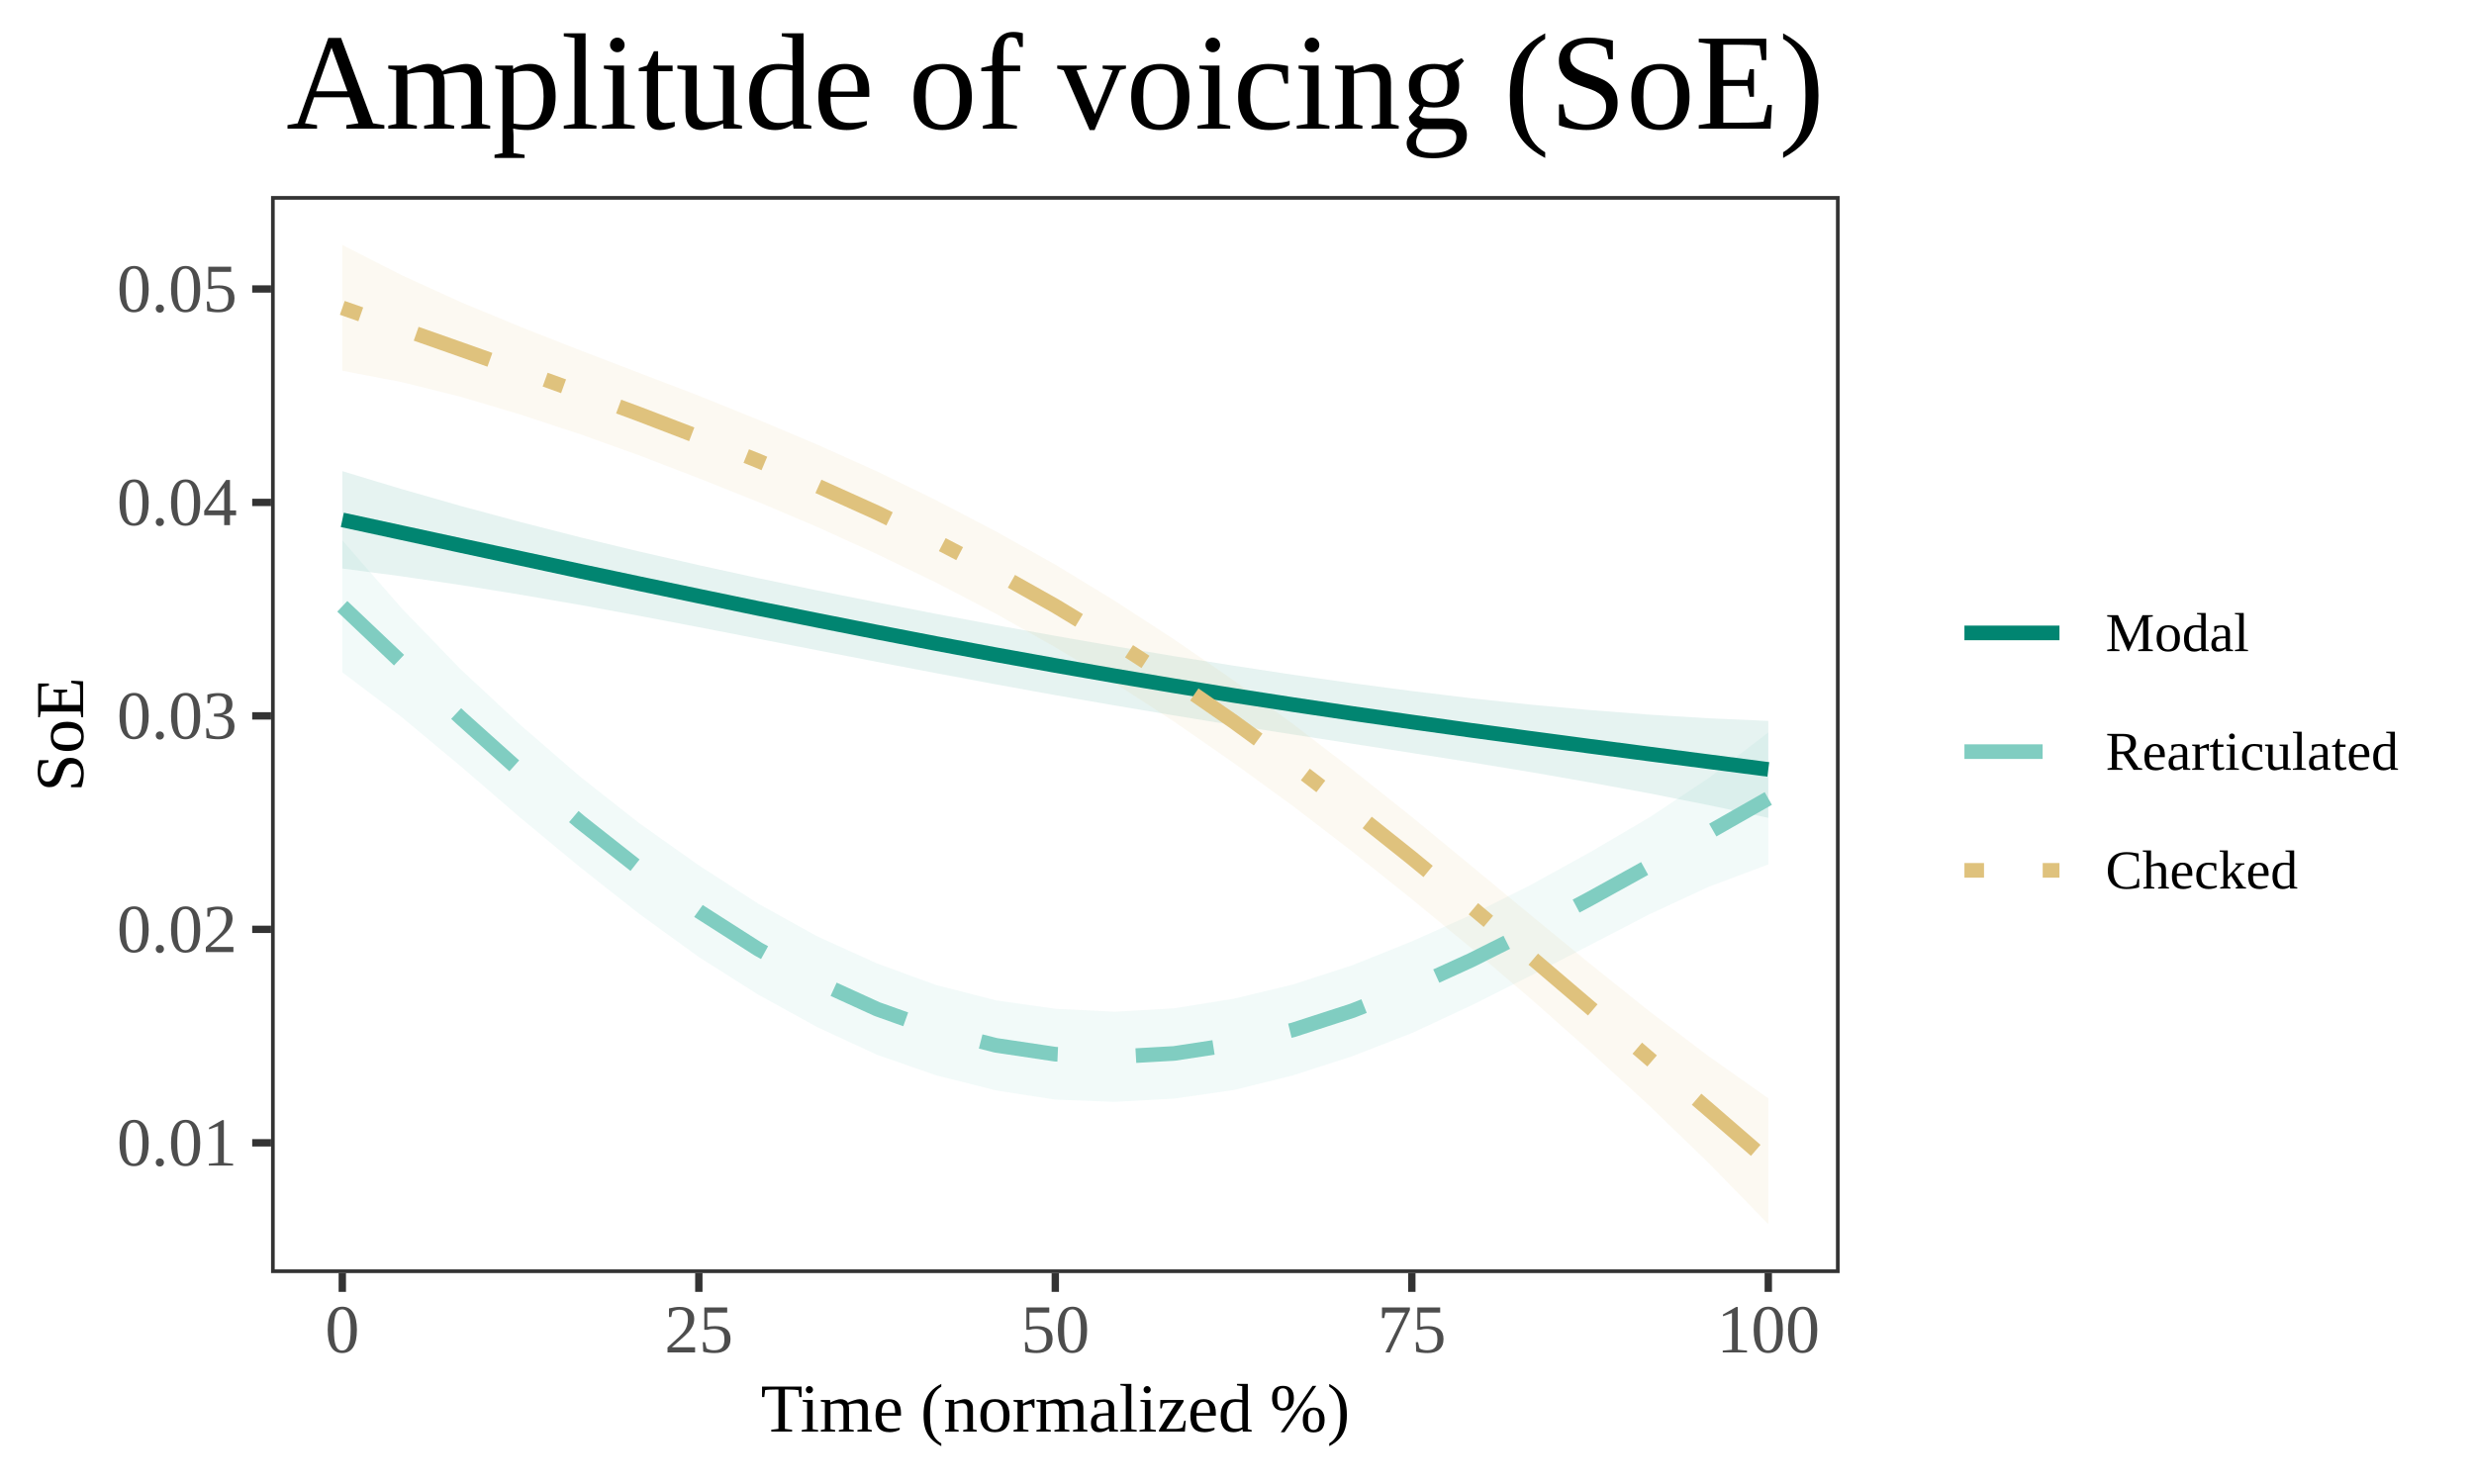
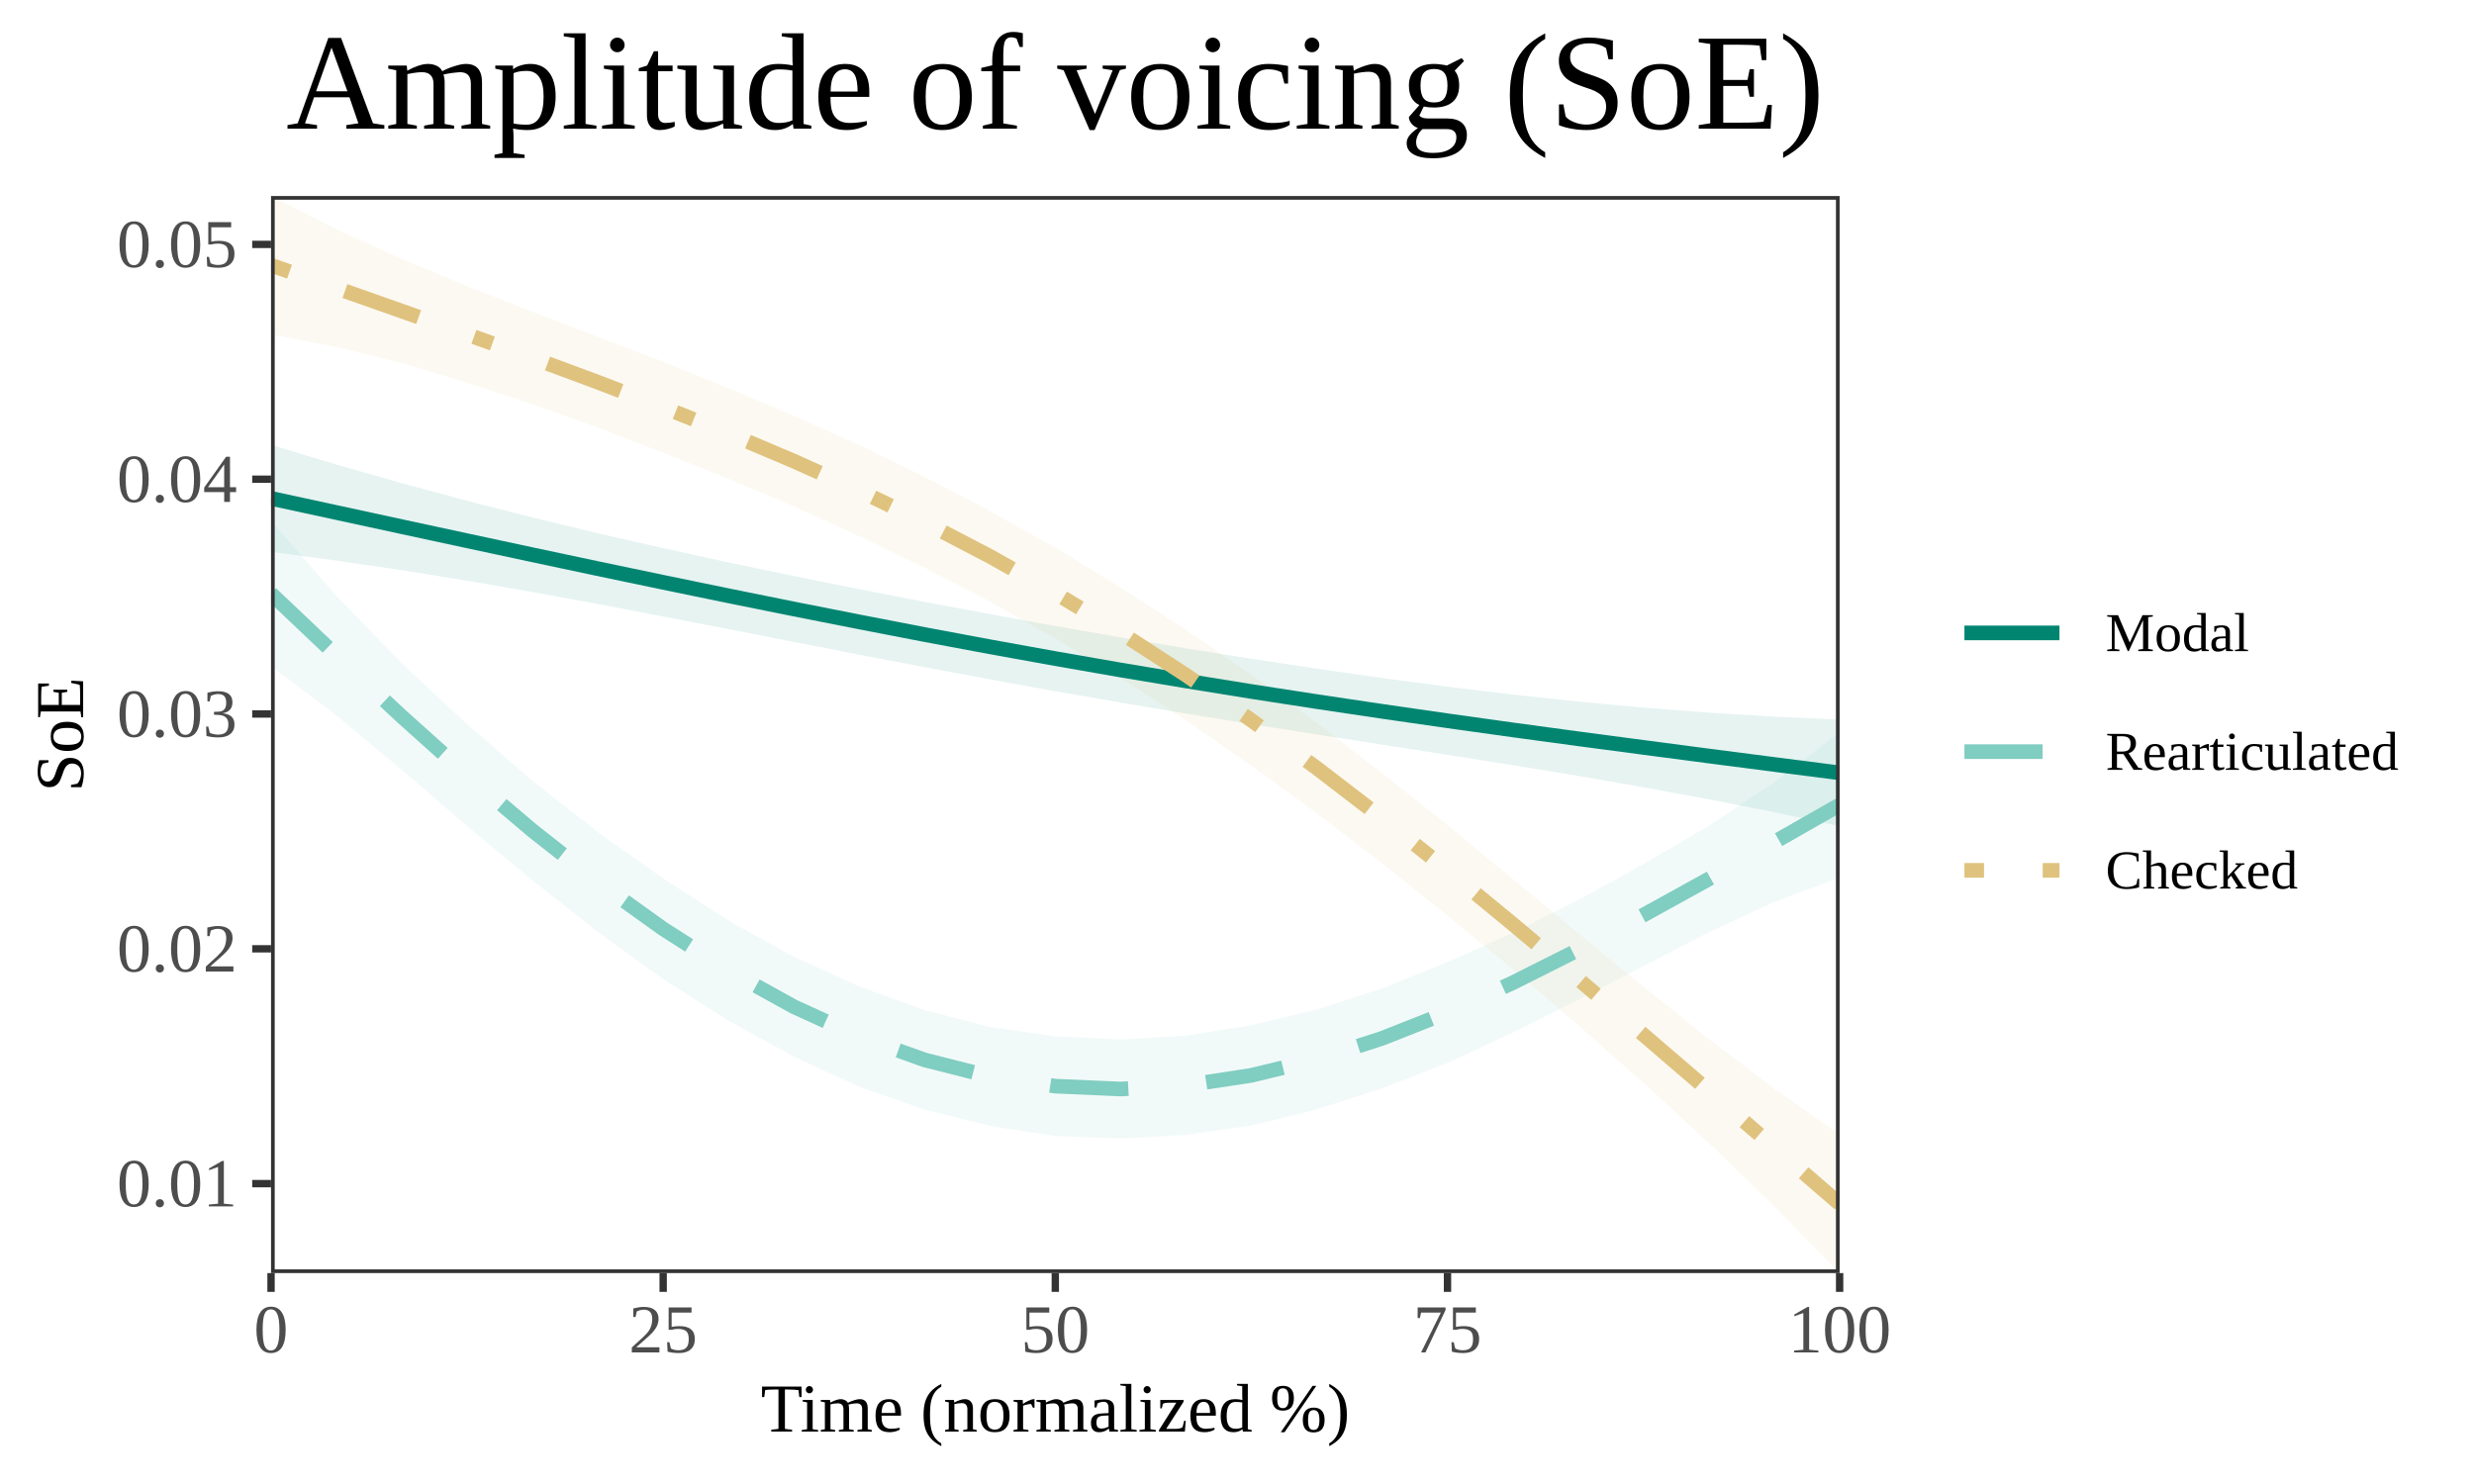
<svg xmlns="http://www.w3.org/2000/svg" class="svglite" width="360.00pt" height="216.00pt" viewBox="0 0 360.00 216.00">
  <defs>
    <style type="text/css">
    .svglite line, .svglite polyline, .svglite polygon, .svglite path, .svglite rect, .svglite circle {
      fill: none;
      stroke: #000000;
      stroke-linecap: round;
      stroke-linejoin: round;
      stroke-miterlimit: 10.00;
    }
  </style>
  </defs>
  <rect width="100%" height="100%" style="stroke: none; fill: none;" />
  <defs>
    <clipPath id="cpMC4wMHwzNjAuMDB8MC4wMHwyMTYuMDA=">
      <rect x="0.00" y="0.00" width="360.00" height="216.00" />
    </clipPath>
  </defs>
  <g clip-path="url(#cpMC4wMHwzNjAuMDB8MC4wMHwyMTYuMDA=)">
    <rect x="0.00" y="0.00" width="360.00" height="216.00" style="stroke-width: 1.07; stroke: #FFFFFF; fill: #FFFFFF;" />
  </g>
  <defs>
    <clipPath id="cpMzkuNDR8MjY3LjY5fDI4LjUzfDE4NS4zMA==">
      <rect x="39.44" y="28.53" width="228.25" height="156.77" />
    </clipPath>
  </defs>
  <g clip-path="url(#cpMzkuNDR8MjY3LjY5fDI4LjUzfDE4NS4zMA==)">
    <rect x="39.44" y="28.53" width="228.25" height="156.77" style="stroke-width: 1.07; stroke: none; fill: #FFFFFF;" />
-     <polygon points="49.81,68.58 58.46,71.19 67.10,73.66 75.75,75.99 84.40,78.20 93.04,80.28 101.69,82.26 110.33,84.15 118.98,85.95 127.63,87.68 136.27,89.36 144.92,90.99 153.56,92.55 162.21,94.06 170.85,95.51 179.50,96.89 188.15,98.21 196.79,99.44 205.44,100.58 214.08,101.63 222.73,102.56 231.38,103.35 240.02,104.02 248.67,104.55 257.31,104.93 257.31,119.04 248.67,117.20 240.02,115.48 231.38,113.89 222.73,112.38 214.08,110.96 205.44,109.60 196.79,108.25 188.15,106.91 179.50,105.55 170.85,104.14 162.21,102.68 153.56,101.18 144.92,99.61 136.27,97.99 127.63,96.34 118.98,94.66 110.33,92.97 101.69,91.29 93.04,89.64 84.40,88.05 75.75,86.56 67.10,85.16 58.46,83.89 49.81,82.75 " style="stroke-width: 0.00; stroke: none; stroke-linecap: butt; fill: #018571; fill-opacity: 0.10;" />
-     <polyline points="49.81,68.58 58.46,71.19 67.10,73.66 75.75,75.99 84.40,78.20 93.04,80.28 101.69,82.26 110.33,84.15 118.98,85.95 127.63,87.68 136.27,89.36 144.92,90.99 153.56,92.55 162.21,94.06 170.85,95.51 179.50,96.89 188.15,98.21 196.79,99.44 205.44,100.58 214.08,101.63 222.73,102.56 231.38,103.35 240.02,104.02 248.67,104.55 257.31,104.93 " style="stroke-width: 1.07; stroke: none; stroke-linecap: butt;" />
-     <polyline points="257.31,119.04 248.67,117.20 240.02,115.48 231.38,113.89 222.73,112.38 214.08,110.96 205.44,109.60 196.79,108.25 188.15,106.91 179.50,105.55 170.85,104.14 162.21,102.68 153.56,101.18 144.92,99.61 136.27,97.99 127.63,96.34 118.98,94.66 110.33,92.97 101.69,91.29 93.04,89.64 84.40,88.05 75.75,86.56 67.10,85.16 58.46,83.89 49.81,82.75 " style="stroke-width: 1.07; stroke: none; stroke-linecap: butt;" />
-     <polygon points="49.81,78.65 58.46,88.55 67.10,97.48 75.75,105.54 84.40,113.03 93.04,119.83 101.69,125.96 110.33,131.53 118.98,136.32 127.63,140.24 136.27,143.39 144.92,145.60 153.56,146.83 162.21,147.26 170.85,146.76 179.50,145.37 188.15,143.30 196.79,140.49 205.44,137.02 214.08,133.15 222.73,128.81 231.38,124.04 240.02,118.97 248.67,113.22 257.31,106.61 257.31,125.82 248.67,129.06 240.02,133.07 231.38,137.55 222.73,142.01 214.08,146.35 205.44,150.37 196.79,153.73 188.15,156.52 179.50,158.66 170.85,159.90 162.21,160.38 153.56,160.05 144.92,158.71 136.27,156.53 127.63,153.53 118.98,149.53 110.33,144.77 101.69,139.30 93.04,133.03 84.40,126.22 75.75,119.05 67.10,111.58 58.46,104.38 49.81,97.86 " style="stroke-width: 0.00; stroke: none; stroke-linecap: butt; fill: #80CDC1; fill-opacity: 0.10;" />
-     <polyline points="49.81,78.65 58.46,88.55 67.10,97.48 75.75,105.54 84.40,113.03 93.04,119.83 101.69,125.96 110.33,131.53 118.98,136.32 127.63,140.24 136.27,143.39 144.92,145.60 153.56,146.83 162.21,147.26 170.85,146.76 179.50,145.37 188.15,143.30 196.79,140.49 205.44,137.02 214.08,133.15 222.73,128.81 231.38,124.04 240.02,118.97 248.67,113.22 257.31,106.61 " style="stroke-width: 1.07; stroke: none; stroke-dasharray: 5.69,5.69; stroke-linecap: butt;" />
-     <polyline points="257.31,125.82 248.67,129.06 240.02,133.07 231.38,137.55 222.73,142.01 214.08,146.35 205.44,150.37 196.79,153.73 188.15,156.52 179.50,158.66 170.85,159.90 162.21,160.38 153.56,160.05 144.92,158.71 136.27,156.53 127.63,153.53 118.98,149.53 110.33,144.77 101.69,139.30 93.04,133.03 84.40,126.22 75.75,119.05 67.10,111.58 58.46,104.38 49.81,97.86 " style="stroke-width: 1.07; stroke: none; stroke-dasharray: 5.69,5.69; stroke-linecap: butt;" />
-     <polygon points="49.81,35.65 58.46,40.06 67.10,44.00 75.75,47.58 84.40,50.98 93.04,54.29 101.69,57.60 110.33,61.09 118.98,64.74 127.63,68.62 136.27,72.83 144.92,77.35 153.56,82.18 162.21,87.45 170.85,93.07 179.50,99.02 188.15,105.38 196.79,112.02 205.44,118.90 214.08,126.02 222.73,133.19 231.38,140.28 240.02,147.21 248.67,153.77 257.31,159.86 257.31,178.17 248.67,169.32 240.02,160.96 231.38,153.03 222.73,145.36 214.08,137.99 205.44,130.87 196.79,123.96 188.15,117.33 179.50,111.04 170.85,105.04 162.21,99.42 153.56,94.21 144.92,89.33 136.27,84.82 127.63,80.66 118.98,76.73 110.33,73.06 101.69,69.62 93.04,66.29 84.40,63.19 75.75,60.35 67.10,57.77 58.46,55.62 49.81,53.96 " style="stroke-width: 0.00; stroke: none; stroke-linecap: butt; fill: #DFC27D; fill-opacity: 0.10;" />
-     <polyline points="49.81,35.65 58.46,40.06 67.10,44.00 75.75,47.58 84.40,50.98 93.04,54.29 101.69,57.60 110.33,61.09 118.98,64.74 127.63,68.62 136.27,72.83 144.92,77.35 153.56,82.18 162.21,87.45 170.85,93.07 179.50,99.02 188.15,105.38 196.79,112.02 205.44,118.90 214.08,126.02 222.73,133.19 231.38,140.28 240.02,147.21 248.67,153.77 257.31,159.86 " style="stroke-width: 1.07; stroke: none; stroke-dasharray: 1.42,4.27,5.69,4.27; stroke-linecap: butt;" />
-     <polyline points="257.31,178.17 248.67,169.32 240.02,160.96 231.38,153.03 222.73,145.36 214.08,137.99 205.44,130.87 196.79,123.96 188.15,117.33 179.50,111.04 170.85,105.04 162.21,99.42 153.56,94.21 144.92,89.33 136.27,84.82 127.63,80.66 118.98,76.73 110.33,73.06 101.69,69.62 93.04,66.29 84.40,63.19 75.75,60.35 67.10,57.77 58.46,55.62 49.81,53.96 " style="stroke-width: 1.07; stroke: none; stroke-dasharray: 1.42,4.27,5.69,4.27; stroke-linecap: butt;" />
-     <polyline points="49.81,75.67 58.46,77.54 67.10,79.41 75.75,81.27 84.40,83.13 93.04,84.96 101.69,86.77 110.33,88.56 118.98,90.30 127.63,92.01 136.27,93.68 144.92,95.30 153.56,96.86 162.21,98.37 170.85,99.82 179.50,101.22 188.15,102.56 196.79,103.85 205.44,105.09 214.08,106.30 222.73,107.47 231.38,108.62 240.02,109.75 248.67,110.87 257.31,111.99 " style="stroke-width: 2.13; stroke: #018571; stroke-linecap: butt;" />
-     <polyline points="49.81,88.25 58.46,96.46 67.10,104.53 75.75,112.29 84.40,119.62 93.04,126.43 101.69,132.63 110.33,138.15 118.98,142.93 127.63,146.88 136.27,149.96 144.92,152.15 153.56,153.44 162.21,153.82 170.85,153.33 179.50,152.01 188.15,149.91 196.79,147.11 205.44,143.69 214.08,139.75 222.73,135.41 231.38,130.80 240.02,126.02 248.67,121.14 257.31,116.22 " style="stroke-width: 2.13; stroke: #80CDC1; stroke-dasharray: 11.38,11.38; stroke-linecap: butt;" />
-     <polyline points="49.81,44.81 58.46,47.84 67.10,50.88 75.75,53.96 84.40,57.09 93.04,60.29 101.69,63.61 110.33,67.08 118.98,70.74 127.63,74.64 136.27,78.83 144.92,83.34 153.56,88.20 162.21,93.44 170.85,99.05 179.50,105.03 188.15,111.35 196.79,117.99 205.44,124.89 214.08,132.00 222.73,139.28 231.38,146.66 240.02,154.09 248.67,161.54 257.31,169.02 " style="stroke-width: 2.13; stroke: #DFC27D; stroke-dasharray: 2.85,8.54,11.38,8.54; stroke-linecap: butt;" />
+     <polygon points="39.44,64.75 48.95,67.62 58.46,70.33 67.97,72.89 77.48,75.33 86.99,77.62 96.50,79.79 106.01,81.87 115.52,83.85 125.03,85.76 134.54,87.61 144.05,89.39 153.56,91.11 163.07,92.77 172.58,94.37 182.09,95.88 191.61,97.33 201.12,98.69 210.63,99.95 220.14,101.10 229.65,102.12 239.16,103.00 248.67,103.73 258.18,104.31 267.69,104.74 267.69,120.25 258.18,118.22 248.67,116.34 239.16,114.59 229.65,112.93 220.14,111.37 210.63,109.87 201.12,108.38 191.61,106.91 182.09,105.41 172.58,103.86 163.07,102.26 153.56,100.61 144.05,98.88 134.54,97.10 125.03,95.29 115.52,93.43 106.01,91.57 96.50,89.73 86.99,87.91 77.48,86.17 67.97,84.52 58.46,82.99 48.95,81.59 39.44,80.33 " style="stroke-width: 0.00; stroke: none; stroke-linecap: butt; fill: #018571; fill-opacity: 0.10;" />
+     <polyline points="39.44,64.75 48.95,67.62 58.46,70.33 67.97,72.89 77.48,75.33 86.99,77.62 96.50,79.79 106.01,81.87 115.52,83.85 125.03,85.76 134.54,87.61 144.05,89.39 153.56,91.11 163.07,92.77 172.58,94.37 182.09,95.88 191.61,97.33 201.12,98.69 210.63,99.95 220.14,101.10 229.65,102.12 239.16,103.00 248.67,103.73 258.18,104.31 267.69,104.74 " style="stroke-width: 1.07; stroke: none; stroke-linecap: butt;" />
+     <polyline points="267.69,120.25 258.18,118.22 248.67,116.34 239.16,114.59 229.65,112.93 220.14,111.37 210.63,109.87 201.12,108.38 191.61,106.91 182.09,105.41 172.58,103.86 163.07,102.26 153.56,100.61 144.05,98.88 134.54,97.10 125.03,95.29 115.52,93.43 106.01,91.57 96.50,89.73 86.99,87.91 77.48,86.17 67.97,84.52 58.46,82.99 48.95,81.59 39.44,80.33 " style="stroke-width: 1.07; stroke: none; stroke-linecap: butt;" />
+     <polygon points="39.44,75.82 48.95,86.71 58.46,96.53 67.97,105.40 77.48,113.64 86.99,121.12 96.50,127.86 106.01,134.00 115.52,139.26 125.03,143.57 134.54,147.04 144.05,149.47 153.56,150.82 163.07,151.30 172.58,150.74 182.09,149.21 191.61,146.94 201.12,143.85 210.63,140.03 220.14,135.78 229.65,131.00 239.16,125.76 248.67,120.17 258.18,113.86 267.69,106.58 267.69,127.72 258.18,131.28 248.67,135.69 239.16,140.61 229.65,145.52 220.14,150.30 210.63,154.71 201.12,158.41 191.61,161.48 182.09,163.83 172.58,165.20 163.07,165.72 153.56,165.36 144.05,163.89 134.54,161.50 125.03,158.19 115.52,153.80 106.01,148.56 96.50,142.54 86.99,135.64 77.48,128.15 67.97,120.26 58.46,112.05 48.95,104.13 39.44,96.95 " style="stroke-width: 0.00; stroke: none; stroke-linecap: butt; fill: #80CDC1; fill-opacity: 0.10;" />
+     <polyline points="39.44,75.82 48.95,86.71 58.46,96.53 67.97,105.40 77.48,113.64 86.99,121.12 96.50,127.86 106.01,134.00 115.52,139.26 125.03,143.57 134.54,147.04 144.05,149.47 153.56,150.82 163.07,151.30 172.58,150.74 182.09,149.21 191.61,146.94 201.12,143.85 210.63,140.03 220.14,135.78 229.65,131.00 239.16,125.76 248.67,120.17 258.18,113.86 267.69,106.58 " style="stroke-width: 1.07; stroke: none; stroke-dasharray: 5.69,5.69; stroke-linecap: butt;" />
+     <polyline points="267.69,127.72 258.18,131.28 248.67,135.69 239.16,140.61 229.65,145.52 220.14,150.30 210.63,154.71 201.12,158.41 191.61,161.48 182.09,163.83 172.58,165.20 163.07,165.72 153.56,165.36 144.05,163.89 134.54,161.50 125.03,158.19 115.52,153.80 106.01,148.56 96.50,142.54 86.99,135.64 77.48,128.15 67.97,120.26 58.46,112.05 48.95,104.13 39.44,96.95 " style="stroke-width: 1.07; stroke: none; stroke-dasharray: 5.69,5.69; stroke-linecap: butt;" />
+     <polygon points="39.44,28.53 48.95,33.37 58.46,37.71 67.97,41.64 77.48,45.39 86.99,49.03 96.50,52.67 106.01,56.51 115.52,60.53 125.03,64.79 134.54,69.42 144.05,74.39 153.56,79.71 163.07,85.51 172.58,91.68 182.09,98.23 191.61,105.22 201.12,112.53 210.63,120.10 220.14,127.93 229.65,135.82 239.16,143.62 248.67,151.24 258.18,158.45 267.69,165.16 267.69,185.30 258.18,175.56 248.67,166.37 239.16,157.64 229.65,149.21 220.14,141.09 210.63,133.27 201.12,125.66 191.61,118.38 182.09,111.45 172.58,104.85 163.07,98.67 153.56,92.94 144.05,87.57 134.54,82.61 125.03,78.04 115.52,73.71 106.01,69.68 96.50,65.89 86.99,62.23 77.48,58.82 67.97,55.69 58.46,52.85 48.95,50.49 39.44,48.67 " style="stroke-width: 0.00; stroke: none; stroke-linecap: butt; fill: #DFC27D; fill-opacity: 0.10;" />
+     <polyline points="39.44,28.53 48.95,33.37 58.46,37.71 67.97,41.64 77.48,45.39 86.99,49.03 96.50,52.67 106.01,56.51 115.52,60.53 125.03,64.79 134.54,69.42 144.05,74.39 153.56,79.71 163.07,85.51 172.58,91.68 182.09,98.23 191.61,105.22 201.12,112.53 210.63,120.10 220.14,127.93 229.65,135.82 239.16,143.62 248.67,151.24 258.18,158.45 267.69,165.16 " style="stroke-width: 1.07; stroke: none; stroke-dasharray: 1.42,4.27,5.69,4.27; stroke-linecap: butt;" />
+     <polyline points="267.69,185.30 258.18,175.56 248.67,166.37 239.16,157.64 229.65,149.21 220.14,141.09 210.63,133.27 201.12,125.66 191.61,118.38 182.09,111.45 172.58,104.85 163.07,98.67 153.56,92.94 144.05,87.57 134.54,82.61 125.03,78.04 115.52,73.71 106.01,69.68 96.50,65.89 86.99,62.23 77.48,58.82 67.97,55.69 58.46,52.85 48.95,50.49 39.44,48.67 " style="stroke-width: 1.07; stroke: none; stroke-dasharray: 1.42,4.27,5.69,4.27; stroke-linecap: butt;" />
+     <polyline points="39.44,72.54 48.95,74.60 58.46,76.66 67.97,78.71 77.48,80.75 86.99,82.77 96.50,84.76 106.01,86.72 115.52,88.64 125.03,90.52 134.54,92.36 144.05,94.14 153.56,95.86 163.07,97.52 172.58,99.11 182.09,100.65 191.61,102.12 201.12,103.54 210.63,104.91 220.14,106.24 229.65,107.53 239.16,108.79 248.67,110.04 258.18,111.27 267.69,112.49 " style="stroke-width: 2.13; stroke: #018571; stroke-linecap: butt;" />
+     <polyline points="39.44,86.39 48.95,95.42 58.46,104.29 67.97,112.83 77.48,120.90 86.99,128.38 96.50,135.20 106.01,141.28 115.52,146.53 125.03,150.88 134.54,154.27 144.05,156.68 153.56,158.09 163.07,158.51 172.58,157.97 182.09,156.52 191.61,154.21 201.12,151.13 210.63,147.37 220.14,143.04 229.65,138.26 239.16,133.18 248.67,127.93 258.18,122.57 267.69,117.15 " style="stroke-width: 2.13; stroke: #80CDC1; stroke-dasharray: 11.38,11.38; stroke-linecap: butt;" />
+     <polyline points="39.44,38.60 48.95,41.93 58.46,45.28 67.97,48.67 77.48,52.10 86.99,55.63 96.50,59.28 106.01,63.09 115.52,67.12 125.03,71.41 134.54,76.02 144.05,80.98 153.56,86.33 163.07,92.09 172.58,98.27 182.09,104.84 191.61,111.80 201.12,119.10 210.63,126.68 220.14,134.51 229.65,142.51 239.16,150.63 248.67,158.80 258.18,167.01 267.69,175.23 " style="stroke-width: 2.13; stroke: #DFC27D; stroke-dasharray: 2.85,8.54,11.38,8.54; stroke-linecap: butt;" />
    <rect x="39.44" y="28.53" width="228.25" height="156.77" style="stroke-width: 1.07; stroke: #333333;" />
  </g>
  <g clip-path="url(#cpMC4wMHwzNjAuMDB8MC4wMHwyMTYuMDA=)">
-     <text x="34.51" y="169.65" text-anchor="end" style="font-size: 10.00px; fill: #4D4D4D; font-family: Times New Roman;" textLength="17.51px" lengthAdjust="spacingAndGlyphs">0.01</text>
-     <text x="34.51" y="138.58" text-anchor="end" style="font-size: 10.00px; fill: #4D4D4D; font-family: Times New Roman;" textLength="17.51px" lengthAdjust="spacingAndGlyphs">0.02</text>
-     <text x="34.51" y="107.51" text-anchor="end" style="font-size: 10.00px; fill: #4D4D4D; font-family: Times New Roman;" textLength="17.51px" lengthAdjust="spacingAndGlyphs">0.03</text>
-     <text x="34.51" y="76.44" text-anchor="end" style="font-size: 10.00px; fill: #4D4D4D; font-family: Times New Roman;" textLength="17.51px" lengthAdjust="spacingAndGlyphs">0.04</text>
-     <text x="34.51" y="45.37" text-anchor="end" style="font-size: 10.00px; fill: #4D4D4D; font-family: Times New Roman;" textLength="17.51px" lengthAdjust="spacingAndGlyphs">0.05</text>
-     <polyline points="36.70,166.34 39.44,166.34 " style="stroke-width: 1.07; stroke: #333333; stroke-linecap: butt;" />
-     <polyline points="36.70,135.27 39.44,135.27 " style="stroke-width: 1.07; stroke: #333333; stroke-linecap: butt;" />
-     <polyline points="36.70,104.20 39.44,104.20 " style="stroke-width: 1.07; stroke: #333333; stroke-linecap: butt;" />
-     <polyline points="36.70,73.13 39.44,73.13 " style="stroke-width: 1.07; stroke: #333333; stroke-linecap: butt;" />
-     <polyline points="36.70,42.06 39.44,42.06 " style="stroke-width: 1.07; stroke: #333333; stroke-linecap: butt;" />
-     <polyline points="49.81,188.04 49.81,185.30 " style="stroke-width: 1.07; stroke: #333333; stroke-linecap: butt;" />
-     <polyline points="101.69,188.04 101.69,185.30 " style="stroke-width: 1.07; stroke: #333333; stroke-linecap: butt;" />
+     <text x="34.51" y="175.59" text-anchor="end" style="font-size: 10.00px; fill: #4D4D4D; font-family: Times New Roman;" textLength="17.51px" lengthAdjust="spacingAndGlyphs">0.01</text>
+     <text x="34.51" y="141.41" text-anchor="end" style="font-size: 10.00px; fill: #4D4D4D; font-family: Times New Roman;" textLength="17.51px" lengthAdjust="spacingAndGlyphs">0.02</text>
+     <text x="34.51" y="107.24" text-anchor="end" style="font-size: 10.00px; fill: #4D4D4D; font-family: Times New Roman;" textLength="17.51px" lengthAdjust="spacingAndGlyphs">0.03</text>
+     <text x="34.51" y="73.06" text-anchor="end" style="font-size: 10.00px; fill: #4D4D4D; font-family: Times New Roman;" textLength="17.51px" lengthAdjust="spacingAndGlyphs">0.04</text>
+     <text x="34.51" y="38.88" text-anchor="end" style="font-size: 10.00px; fill: #4D4D4D; font-family: Times New Roman;" textLength="17.51px" lengthAdjust="spacingAndGlyphs">0.05</text>
+     <polyline points="36.70,172.28 39.44,172.28 " style="stroke-width: 1.07; stroke: #333333; stroke-linecap: butt;" />
+     <polyline points="36.70,138.10 39.44,138.10 " style="stroke-width: 1.07; stroke: #333333; stroke-linecap: butt;" />
+     <polyline points="36.70,103.92 39.44,103.92 " style="stroke-width: 1.07; stroke: #333333; stroke-linecap: butt;" />
+     <polyline points="36.70,69.75 39.44,69.75 " style="stroke-width: 1.07; stroke: #333333; stroke-linecap: butt;" />
+     <polyline points="36.70,35.57 39.44,35.57 " style="stroke-width: 1.07; stroke: #333333; stroke-linecap: butt;" />
+     <polyline points="39.44,188.04 39.44,185.30 " style="stroke-width: 1.07; stroke: #333333; stroke-linecap: butt;" />
+     <polyline points="96.50,188.04 96.50,185.30 " style="stroke-width: 1.07; stroke: #333333; stroke-linecap: butt;" />
    <polyline points="153.56,188.04 153.56,185.30 " style="stroke-width: 1.07; stroke: #333333; stroke-linecap: butt;" />
-     <polyline points="205.44,188.04 205.44,185.30 " style="stroke-width: 1.07; stroke: #333333; stroke-linecap: butt;" />
-     <polyline points="257.31,188.04 257.31,185.30 " style="stroke-width: 1.07; stroke: #333333; stroke-linecap: butt;" />
-     <text x="49.81" y="196.85" text-anchor="middle" style="font-size: 10.00px; fill: #4D4D4D; font-family: Times New Roman;" textLength="5.00px" lengthAdjust="spacingAndGlyphs">0</text>
-     <text x="101.69" y="196.85" text-anchor="middle" style="font-size: 10.00px; fill: #4D4D4D; font-family: Times New Roman;" textLength="10.01px" lengthAdjust="spacingAndGlyphs">25</text>
+     <polyline points="210.63,188.04 210.63,185.30 " style="stroke-width: 1.07; stroke: #333333; stroke-linecap: butt;" />
+     <polyline points="267.69,188.04 267.69,185.30 " style="stroke-width: 1.07; stroke: #333333; stroke-linecap: butt;" />
+     <text x="39.44" y="196.85" text-anchor="middle" style="font-size: 10.00px; fill: #4D4D4D; font-family: Times New Roman;" textLength="5.00px" lengthAdjust="spacingAndGlyphs">0</text>
+     <text x="96.50" y="196.85" text-anchor="middle" style="font-size: 10.00px; fill: #4D4D4D; font-family: Times New Roman;" textLength="10.01px" lengthAdjust="spacingAndGlyphs">25</text>
    <text x="153.56" y="196.85" text-anchor="middle" style="font-size: 10.00px; fill: #4D4D4D; font-family: Times New Roman;" textLength="10.01px" lengthAdjust="spacingAndGlyphs">50</text>
-     <text x="205.44" y="196.85" text-anchor="middle" style="font-size: 10.00px; fill: #4D4D4D; font-family: Times New Roman;" textLength="10.01px" lengthAdjust="spacingAndGlyphs">75</text>
-     <text x="257.31" y="196.85" text-anchor="middle" style="font-size: 10.00px; fill: #4D4D4D; font-family: Times New Roman;" textLength="15.01px" lengthAdjust="spacingAndGlyphs">100</text>
+     <text x="210.63" y="196.85" text-anchor="middle" style="font-size: 10.00px; fill: #4D4D4D; font-family: Times New Roman;" textLength="10.01px" lengthAdjust="spacingAndGlyphs">75</text>
+     <text x="267.69" y="196.85" text-anchor="middle" style="font-size: 10.00px; fill: #4D4D4D; font-family: Times New Roman;" textLength="15.01px" lengthAdjust="spacingAndGlyphs">100</text>
    <text x="153.56" y="208.37" text-anchor="middle" style="font-size: 10.00px; font-family: Times New Roman;" textLength="85.75px" lengthAdjust="spacingAndGlyphs">Time (normalized %)</text>
    <text transform="translate(12.10,106.91) rotate(-90)" text-anchor="middle" style="font-size: 10.00px; font-family: Times New Roman;" textLength="16.68px" lengthAdjust="spacingAndGlyphs">SoE</text>
    <rect x="278.65" y="73.02" width="75.87" height="67.78" style="stroke-width: 1.07; stroke: none; fill: #FFFFFF;" />
    <rect x="284.13" y="83.48" width="17.28" height="17.28" style="stroke-width: 1.07; stroke: none; fill: #FFFFFF;" />
    <rect x="284.84" y="84.19" width="15.86" height="15.86" style="stroke-width: 1.07; stroke: none; stroke-linecap: butt; stroke-linejoin: miter;" />
    <line x1="285.85" y1="92.12" x2="299.68" y2="92.12" style="stroke-width: 2.13; stroke: #018571; stroke-linecap: butt;" />
    <rect x="284.13" y="100.76" width="17.28" height="17.28" style="stroke-width: 1.07; stroke: none; fill: #FFFFFF;" />
    <rect x="284.84" y="101.47" width="15.86" height="15.86" style="stroke-width: 1.07; stroke: none; stroke-dasharray: 5.69,5.69; stroke-linecap: butt; stroke-linejoin: miter;" />
    <line x1="285.85" y1="109.40" x2="299.68" y2="109.40" style="stroke-width: 2.13; stroke: #80CDC1; stroke-dasharray: 11.38,11.38; stroke-linecap: butt;" />
    <rect x="284.13" y="118.04" width="17.28" height="17.28" style="stroke-width: 1.07; stroke: none; fill: #FFFFFF;" />
    <rect x="284.84" y="118.75" width="15.86" height="15.86" style="stroke-width: 1.07; stroke: none; stroke-dasharray: 1.42,4.27,5.69,4.27; stroke-linecap: butt; stroke-linejoin: miter;" />
    <line x1="285.85" y1="126.68" x2="299.68" y2="126.68" style="stroke-width: 2.13; stroke: #DFC27D; stroke-dasharray: 2.85,8.54,11.38,8.54; stroke-linecap: butt;" />
    <text x="306.39" y="94.77" style="font-size: 8.00px; font-family: Times New Roman;" textLength="20.89px" lengthAdjust="spacingAndGlyphs">Modal</text>
    <text x="306.39" y="112.05" style="font-size: 8.00px; font-family: Times New Roman;" textLength="42.65px" lengthAdjust="spacingAndGlyphs">Rearticulated</text>
    <text x="306.39" y="129.33" style="font-size: 8.00px; font-family: Times New Roman;" textLength="27.99px" lengthAdjust="spacingAndGlyphs">Checked</text>
    <text x="153.56" y="18.73" text-anchor="middle" style="font-size: 20.00px; font-family: Times New Roman;" textLength="223.89px" lengthAdjust="spacingAndGlyphs">Amplitude of voicing (SoE)</text>
  </g>
</svg>
